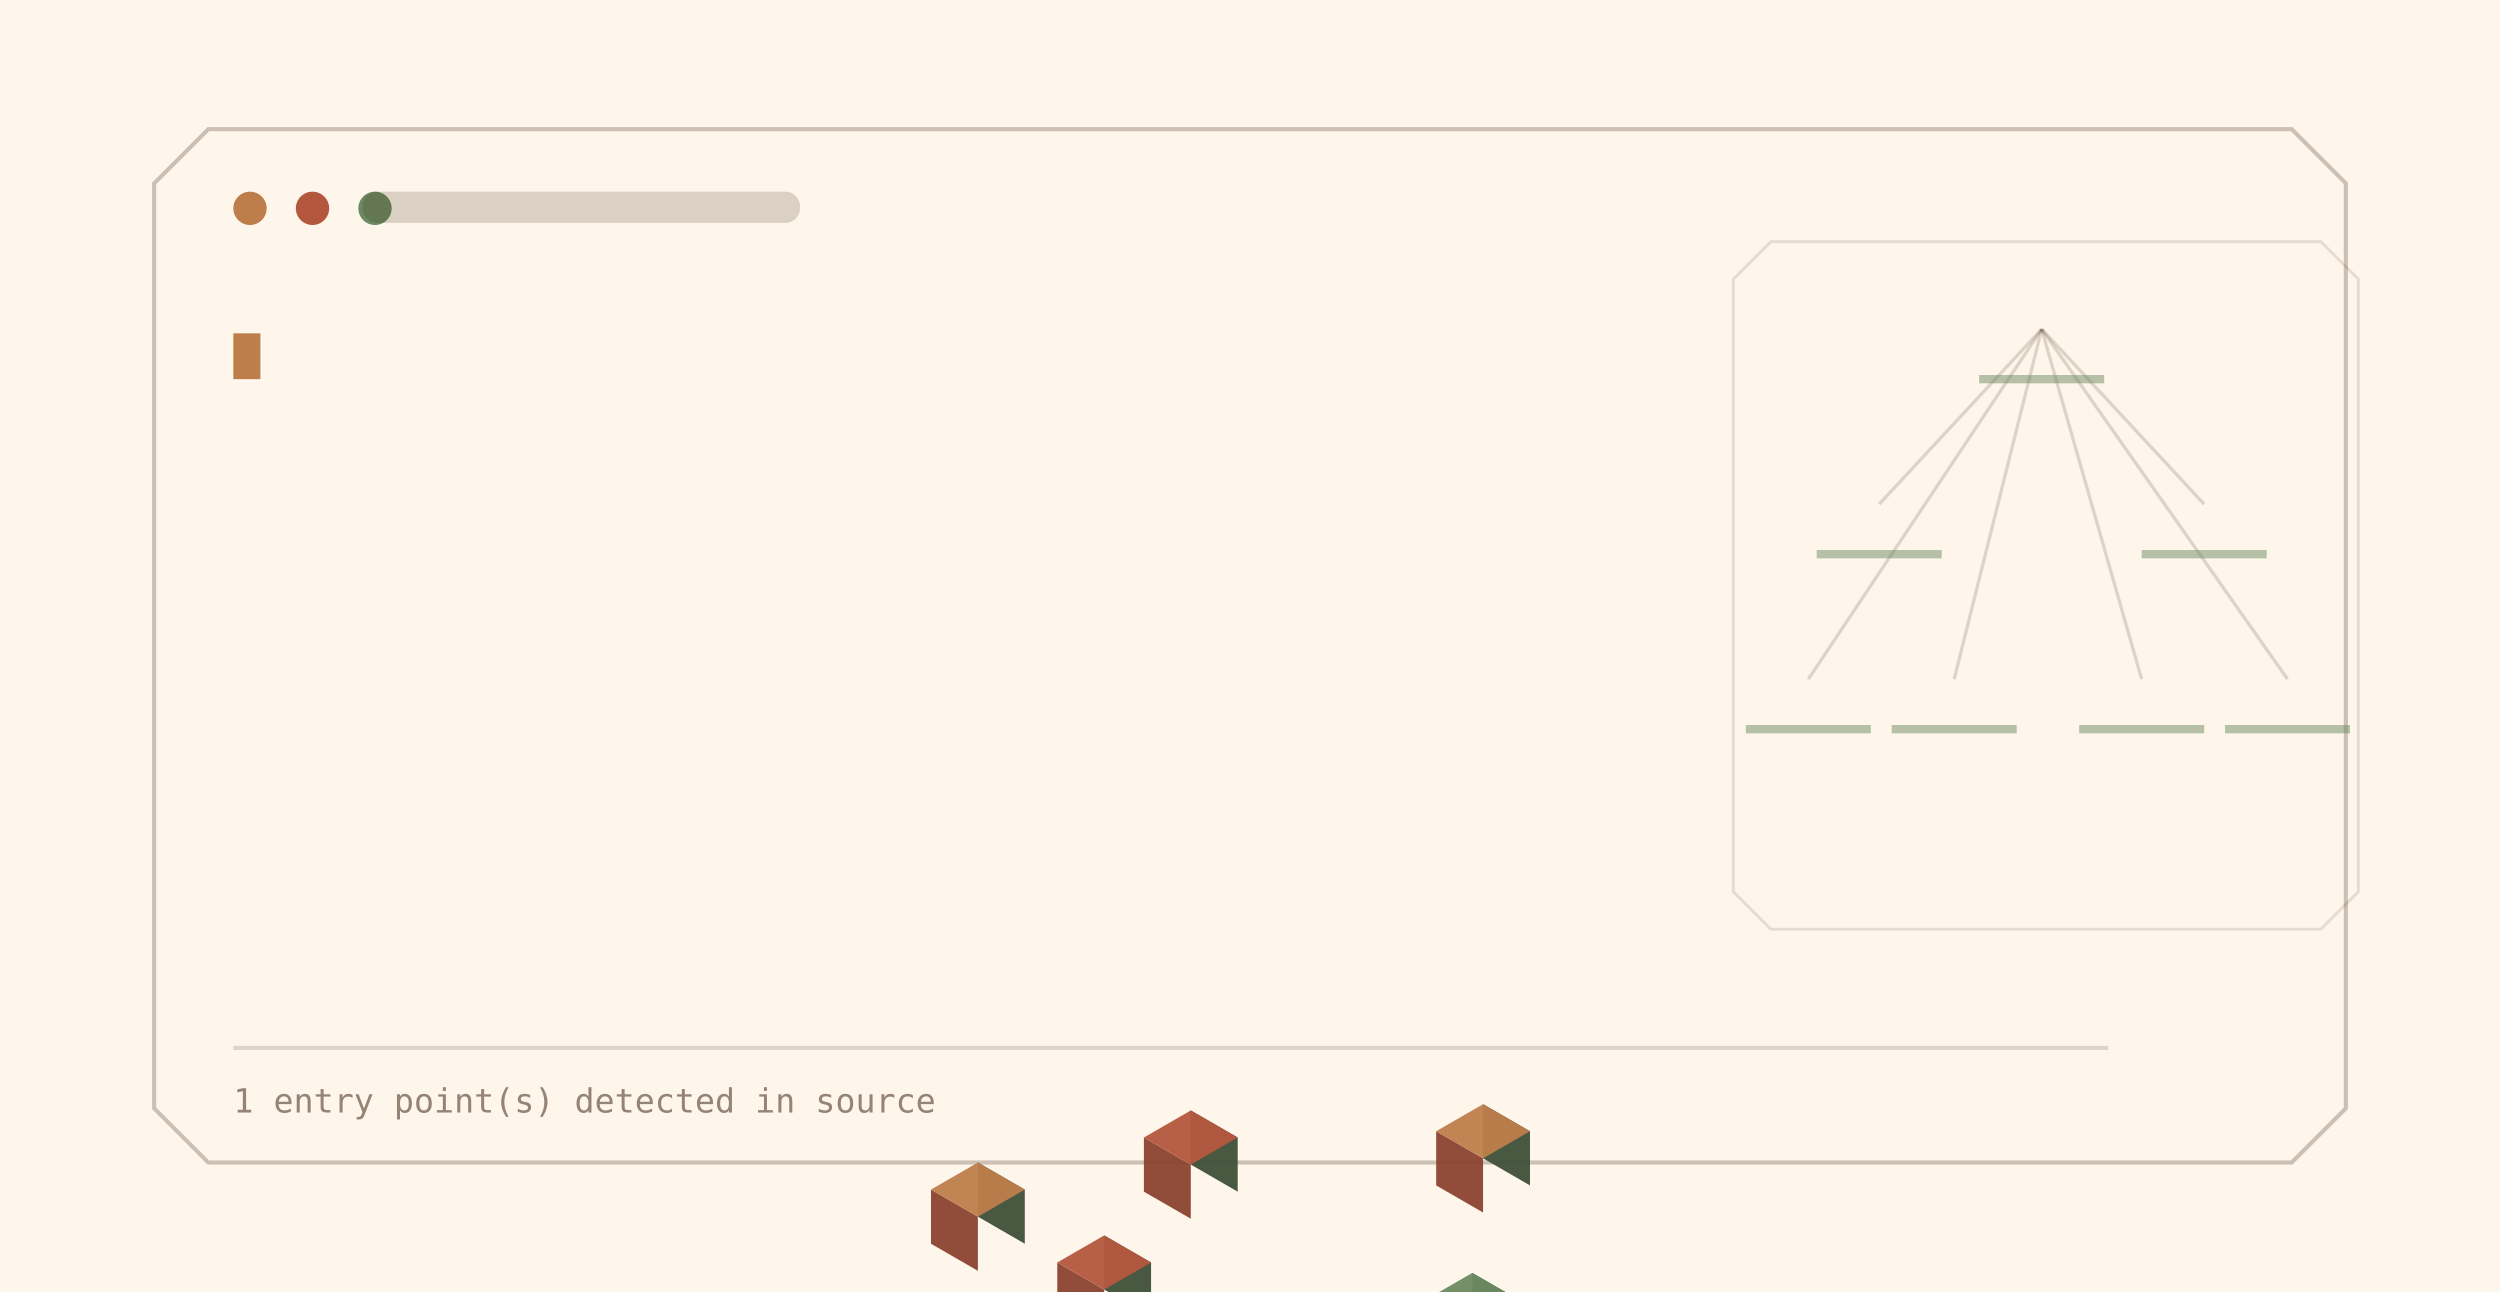
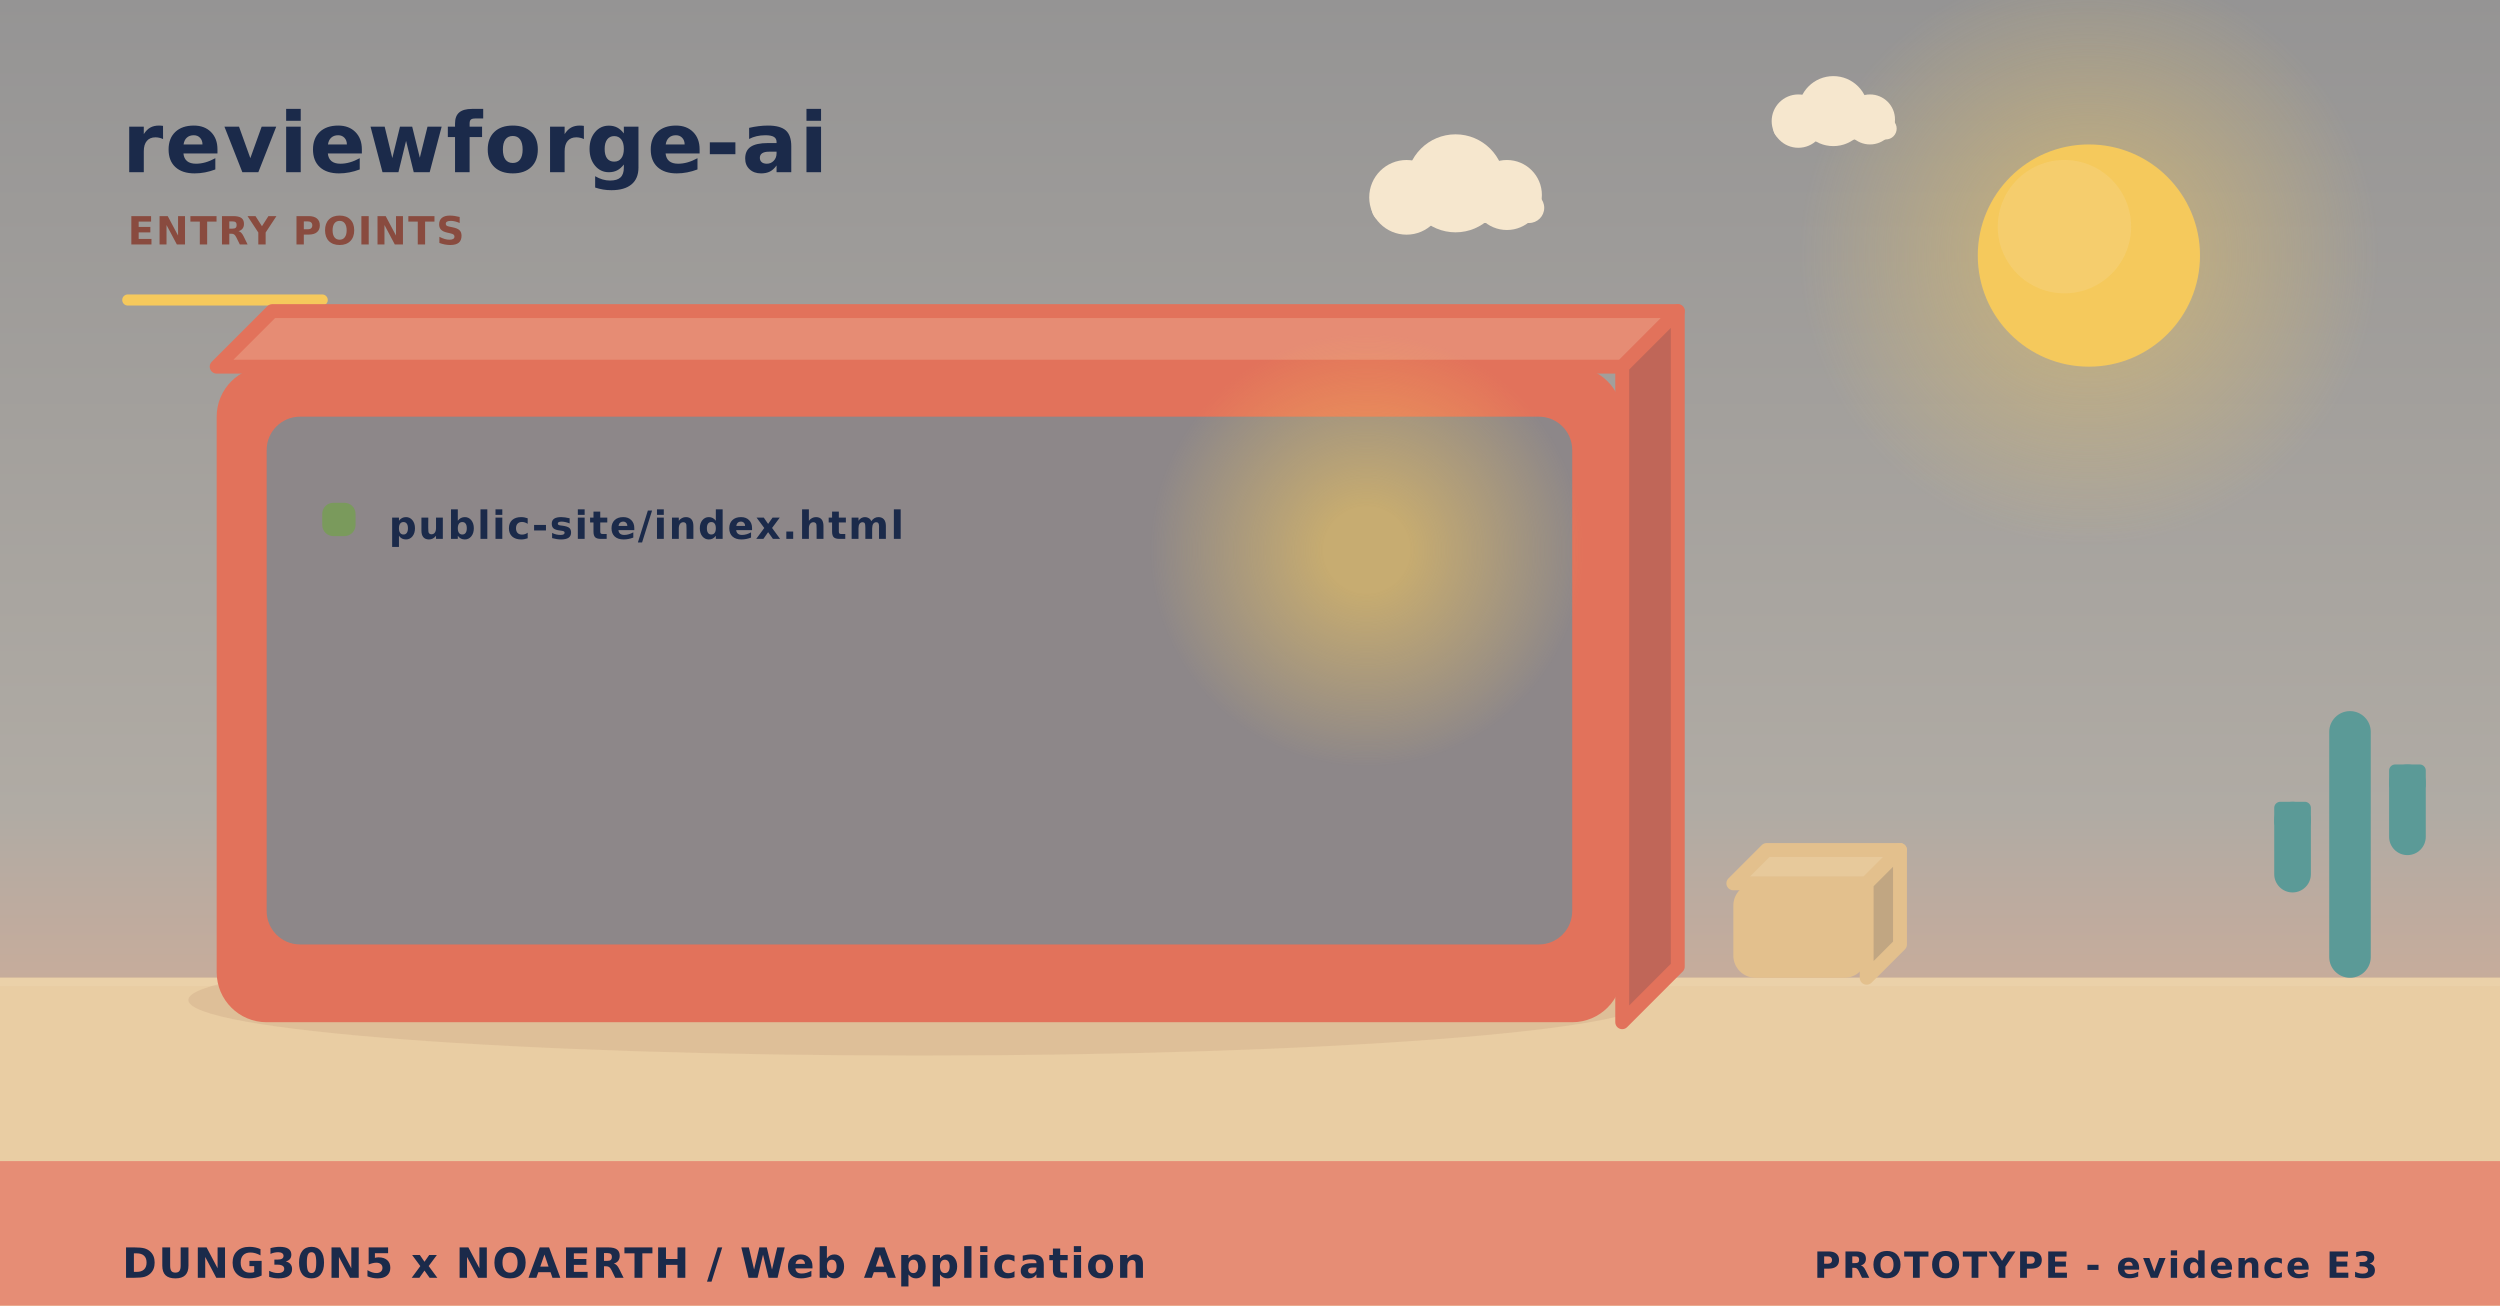
- <svg xmlns="http://www.w3.org/2000/svg" viewBox="0 0 1200 620" width="1200" height="620" role="img" aria-label="reviewforge-ai command surface">
-   <rect width="1200" height="620" fill="#fef6eb" />
-   <defs>
-     <linearGradient id="gt" x1="0" y1="0" x2="1" y2="1">
-       <stop offset="0%" stop-color="#be7e4c" />
-       <stop offset="100%" stop-color="#b4573f" />
-     </linearGradient>
-   </defs>
-   <path d="M100.00,62.00 H1100.00 L1126.00,88.00 V532.00 L1100.00,558.00 H100.00 L74.00,532.00 V88.00 Z" fill="none" stroke="rgba(63,37,22,0.300)" stroke-width="2.00" opacity="0.85" />
-   <circle cx="120.00" cy="100.00" r="8.00" fill="#be7e4c" opacity="1.00" />
-   <circle cx="150.00" cy="100.00" r="8.00" fill="#b4573f" opacity="1.00" />
-   <circle cx="180.00" cy="100.00" r="8.00" fill="#6c8a62" opacity="1.00" />
-   <rect x="174.00" y="92.00" width="210.00" height="15.00" rx="7.00" fill="rgba(63,37,22,0.180)" opacity="1.00" />
-   <text x="112" y="148" font-family="ui-monospace,SFMono-Regular,Menlo,monospace" font-size="21" fill="rgba(63,37,22,0.800)" opacity="0">public-site/index.html<animate attributeName="opacity" values="0;1;1;0" dur="1.5s" begin="0.0s" repeatCount="indefinite" />
-   </text>
-   <rect x="112" y="160" width="13" height="22" fill="#be7e4c">
-     <animate attributeName="opacity" values="1;0;1" dur="1.05s" begin="0s" repeatCount="indefinite" />
-   </rect>
-   <path d="M850.00,116.00 H1114.00 L1132.00,134.00 V428.00 L1114.00,446.00 H850.00 L832.00,428.00 V134.00 Z" fill="none" stroke="rgba(63,37,22,0.180)" stroke-width="1.40" opacity="0.70" />
-   <line x1="980.00" y1="158.00" x2="902.00" y2="242.00" stroke="rgba(63,37,22,0.300)" stroke-width="1.60" opacity="0.55" />
-   <line x1="980.00" y1="158.00" x2="1058.00" y2="242.00" stroke="rgba(63,37,22,0.300)" stroke-width="1.60" opacity="0.55" />
-   <line x1="980.00" y1="158.00" x2="868.00" y2="326.00" stroke="rgba(63,37,22,0.300)" stroke-width="1.60" opacity="0.55" />
-   <line x1="980.00" y1="158.00" x2="938.00" y2="326.00" stroke="rgba(63,37,22,0.300)" stroke-width="1.60" opacity="0.55" />
-   <line x1="980.00" y1="158.00" x2="1028.00" y2="326.00" stroke="rgba(63,37,22,0.300)" stroke-width="1.60" opacity="0.55" />
-   <line x1="980.00" y1="158.00" x2="1098.00" y2="326.00" stroke="rgba(63,37,22,0.300)" stroke-width="1.60" opacity="0.55" />
-   <polygon points="711.87,556.00 734.39,569.00 734.39,543.00 711.87,530.00" fill="#3f5039" opacity="0.95" />
-   <polygon points="689.36,569.00 711.87,582.00 711.87,556.00 689.36,543.00" fill="#8c4431" opacity="0.95" />
-   <polygon points="711.87,530.00 734.39,543.00 711.87,556.00 689.36,543.00" fill="#be7e4c" opacity="0.95" />
+ <svg xmlns="http://www.w3.org/2000/svg" width="900" height="470" viewBox="0 0 900 470" role="img" aria-label="reviewforge-ai - how it is operated">
+   <linearGradient id="skyt" x1="0" y1="0" x2="0" y2="1">
+     <stop offset="0" stop-color="#959494" />
+     <stop offset="0.62" stop-color="#b0aba4" />
+     <stop offset="1" stop-color="#f3ad8a" />
+   </linearGradient>
+   <rect width="900" height="470" fill="url(#skyt)" />
+   <radialGradient id="sunt">
+     <stop offset="0.35" stop-color="#f5c95c" stop-opacity="0.34" />
+     <stop offset="1" stop-color="#f5c95c" stop-opacity="0" />
+   </radialGradient>
+   <circle cx="752" cy="92" r="104" fill="url(#sunt)" />
+   <circle cx="752" cy="92" r="40" fill="#f5c95c" />
+   <circle cx="743.2" cy="81.6" r="24" fill="#f5d27e" opacity="0.5" />
  <g>
-     <rect x="950.00" y="180.00" width="60.00" height="4.00" rx="0.00" fill="rgba(108,138,98,0.500)" opacity="1.00" />
-     <animate attributeName="opacity" values="0.25;1.0;0.25" dur="13.5s" begin="0.0s" repeatCount="indefinite" />
+     <circle cx="524" cy="66" r="17.64" fill="#f6e7ce" />
+     <circle cx="506.36" cy="71.04" r="13.44" fill="#f6e7ce" />
+     <circle cx="542.48" cy="70.2" r="12.6" fill="#f6e7ce" />
+     <rect x="493.76" y="69.36" width="62.16" height="10.92" rx="5.46" fill="#f6e7ce" />
+     <animateTransform attributeName="transform" type="translate" values="0 0;24 0;0 0" dur="36s" begin="0s" repeatCount="indefinite" />
  </g>
-   <polygon points="571.58,559.00 594.09,572.00 594.09,546.00 571.58,533.00" fill="#3f5039" opacity="0.95" />
-   <polygon points="549.06,572.00 571.58,585.00 571.58,559.00 549.06,546.00" fill="#8c4431" opacity="0.95" />
-   <polygon points="571.58,533.00 594.09,546.00 571.58,559.00 549.06,546.00" fill="#b4573f" opacity="0.95" />
  <g>
-     <rect x="872.00" y="264.00" width="60.00" height="4.00" rx="0.00" fill="rgba(108,138,98,0.500)" opacity="1.00" />
-     <animate attributeName="opacity" values="0.25;1.0;0.25" dur="13.5s" begin="0.4s" repeatCount="indefinite" />
+     <circle cx="660" cy="40" r="12.6" fill="#f6e7ce" />
+     <circle cx="647.4" cy="43.6" r="9.6" fill="#f6e7ce" />
+     <circle cx="673.2" cy="43" r="9" fill="#f6e7ce" />
+     <rect x="638.4" y="42.4" width="44.4" height="7.8" rx="3.9" fill="#f6e7ce" />
+     <animateTransform attributeName="transform" type="translate" values="0 0;-18 0;0 0" dur="46s" begin="3s" repeatCount="indefinite" />
  </g>
-   <polygon points="706.68,637.00 729.19,650.00 729.19,624.00 706.68,611.00" fill="#3f5039" opacity="0.95" />
-   <polygon points="684.16,650.00 706.68,663.00 706.68,637.00 684.16,624.00" fill="#8c4431" opacity="0.95" />
-   <polygon points="706.68,611.00 729.19,624.00 706.68,637.00 684.16,624.00" fill="#6c8a62" opacity="0.95" />
+   <rect x="0" y="352" width="900" height="118" fill="#e9cda3" />
+   <rect x="0" y="352" width="900" height="3" fill="#ebd1a9" />
+   <text x="44" y="62" font-family="Verdana,DejaVu Sans,sans-serif" font-size="30" font-weight="700" letter-spacing="0.6" fill="#1b2a4a" text-anchor="start">reviewforge-ai</text>
+   <text x="46" y="88" font-family="Verdana,DejaVu Sans,sans-serif" font-size="14" font-weight="700" letter-spacing="0.6" fill="#894b3f" text-anchor="start">ENTRY POINTS</text>
+   <rect x="44" y="106" width="74" height="4" rx="2" fill="#f5c95c" />
+   <ellipse cx="331" cy="360" rx="263.2" ry="20" fill="rgba(138,90,68,0.11)" />
+   <path d="M78,132 L584,132 L604,112 L98,112 Z" fill="#e68c74" stroke="#e2725b" stroke-width="5" stroke-linejoin="round" />
+   <path d="M584,132 L604,112 L604,348 L584,368 Z" fill="#c06658" stroke="#e2725b" stroke-width="5" stroke-linejoin="round" />
+   <rect x="78" y="132" width="506" height="236" rx="18" fill="#e2725b" />
+   <rect x="96" y="150" width="470" height="190" rx="12" fill="#88888c" opacity="0.94" />
+   <radialGradient id="lamp92991">
+     <stop offset="0.2" stop-color="#f5c95c" stop-opacity="0.55" />
+     <stop offset="1" stop-color="#f5c95c" stop-opacity="0" />
+   </radialGradient>
+   <circle cx="492" cy="198" r="78" fill="url(#lamp92991)" />
+   <rect x="116" y="181" width="12" height="12" rx="4" fill="#7a9a5c" />
  <g>
-     <rect x="1028.00" y="264.00" width="60.00" height="4.00" rx="0.00" fill="rgba(108,138,98,0.500)" opacity="1.00" />
-     <animate attributeName="opacity" values="0.25;1.0;0.25" dur="13.5s" begin="0.8s" repeatCount="indefinite" />
+     <text x="140" y="194" font-family="Verdana,DejaVu Sans,sans-serif" font-size="14" font-weight="700" letter-spacing="0.6" fill="#1b2a4a" text-anchor="start">public-site/index.html</text>
+     <animateTransform attributeName="transform" type="translate" values="0 10;0 0" dur="0.7s" begin="0.4s" fill="freeze" />
  </g>
-   <polygon points="469.39,584.00 491.90,597.00 491.90,571.00 469.39,558.00" fill="#3f5039" opacity="0.95" />
-   <polygon points="446.87,597.00 469.39,610.00 469.39,584.00 446.87,571.00" fill="#8c4431" opacity="0.95" />
-   <polygon points="469.39,558.00 491.90,571.00 469.39,584.00 446.87,571.00" fill="#be7e4c" opacity="0.95" />
-   <g>
-     <rect x="838.00" y="348.00" width="60.00" height="4.00" rx="0.00" fill="rgba(108,138,98,0.500)" opacity="1.00" />
-     <animate attributeName="opacity" values="0.25;1.0;0.25" dur="13.5s" begin="1.2s" repeatCount="indefinite" />
-   </g>
-   <polygon points="530.01,619.00 552.52,632.00 552.52,606.00 530.01,593.00" fill="#3f5039" opacity="0.95" />
-   <polygon points="507.49,632.00 530.01,645.00 530.01,619.00 507.49,606.00" fill="#8c4431" opacity="0.95" />
-   <polygon points="530.01,593.00 552.52,606.00 530.01,619.00 507.49,606.00" fill="#b4573f" opacity="0.95" />
-   <g>
-     <rect x="908.00" y="348.00" width="60.00" height="4.00" rx="0.00" fill="rgba(108,138,98,0.500)" opacity="1.00" />
-     <animate attributeName="opacity" values="0.25;1.0;0.25" dur="13.5s" begin="1.6s" repeatCount="indefinite" />
-   </g>
-   <polygon points="607.95,664.00 630.47,677.00 630.47,651.00 607.95,638.00" fill="#3f5039" opacity="0.95" />
-   <polygon points="585.43,677.00 607.95,690.00 607.95,664.00 585.43,651.00" fill="#8c4431" opacity="0.95" />
-   <polygon points="607.95,638.00 630.47,651.00 607.95,664.00 585.43,651.00" fill="#6c8a62" opacity="0.95" />
-   <g>
-     <rect x="998.00" y="348.00" width="60.00" height="4.00" rx="0.00" fill="rgba(108,138,98,0.500)" opacity="1.00" />
-     <animate attributeName="opacity" values="0.25;1.0;0.25" dur="13.5s" begin="2.0s" repeatCount="indefinite" />
-   </g>
-   <polygon points="668.57,699.00 691.09,712.00 691.09,686.00 668.57,673.00" fill="#3f5039" opacity="0.95" />
-   <polygon points="646.05,712.00 668.57,725.00 668.57,699.00 646.05,686.00" fill="#8c4431" opacity="0.95" />
-   <polygon points="668.57,673.00 691.09,686.00 668.57,699.00 646.05,686.00" fill="#be7e4c" opacity="0.95" />
-   <g>
-     <rect x="1068.00" y="348.00" width="60.00" height="4.00" rx="0.00" fill="rgba(108,138,98,0.500)" opacity="1.00" />
-     <animate attributeName="opacity" values="0.25;1.0;0.25" dur="13.5s" begin="2.4s" repeatCount="indefinite" />
-   </g>
-   <rect x="112.00" y="502.00" width="900.00" height="2.00" rx="0.00" fill="rgba(63,37,22,0.160)" opacity="1.00" />
-   <text x="112" y="534" font-family="ui-monospace,Menlo,monospace" font-size="16" fill="rgba(63,37,22,0.550)">1 entry point(s) detected in source</text>
+   <path d="M624,318 L672,318 L684,306 L636,306 Z" fill="#e7c99b" stroke="#e3c08d" stroke-width="5" stroke-linejoin="round" />
+   <path d="M672,318 L684,306 L684,340 L672,352 Z" fill="#c1a682" stroke="#e3c08d" stroke-width="5" stroke-linejoin="round" />
+   <rect x="624" y="318" width="48" height="34" rx="8" fill="#e3c08d" />
+   <rect x="838.52" y="256" width="14.96" height="96" rx="7.48" fill="#5b9a97" />
+   <rect x="818.72" y="288.64" width="13.2" height="32.64" rx="6.6" fill="#5b9a97" />
+   <rect x="818.72" y="288.64" width="13.2" height="9.6" rx="2.2" fill="#5b9a97" />
+   <rect x="860.08" y="275.2" width="13.2" height="32.64" rx="6.6" fill="#5b9a97" />
+   <rect x="860.08" y="275.2" width="13.2" height="9.6" rx="2.2" fill="#5b9a97" />
+   <rect x="0" y="418" width="900" height="52" rx="0" fill="#e68972" opacity="0.94" />
+   <text x="44" y="460" font-family="Verdana,DejaVu Sans,sans-serif" font-size="15" font-weight="700" letter-spacing="0.6" fill="#1b2a4a" text-anchor="start">DUNG30N5 x NOAERTH  /  Web Application</text>
+   <text x="856" y="460" font-family="Verdana,DejaVu Sans,sans-serif" font-size="13" font-weight="700" letter-spacing="0.6" fill="#1b2a4a" text-anchor="end">PROTOTYPE  -  evidence E3</text>
</svg>
